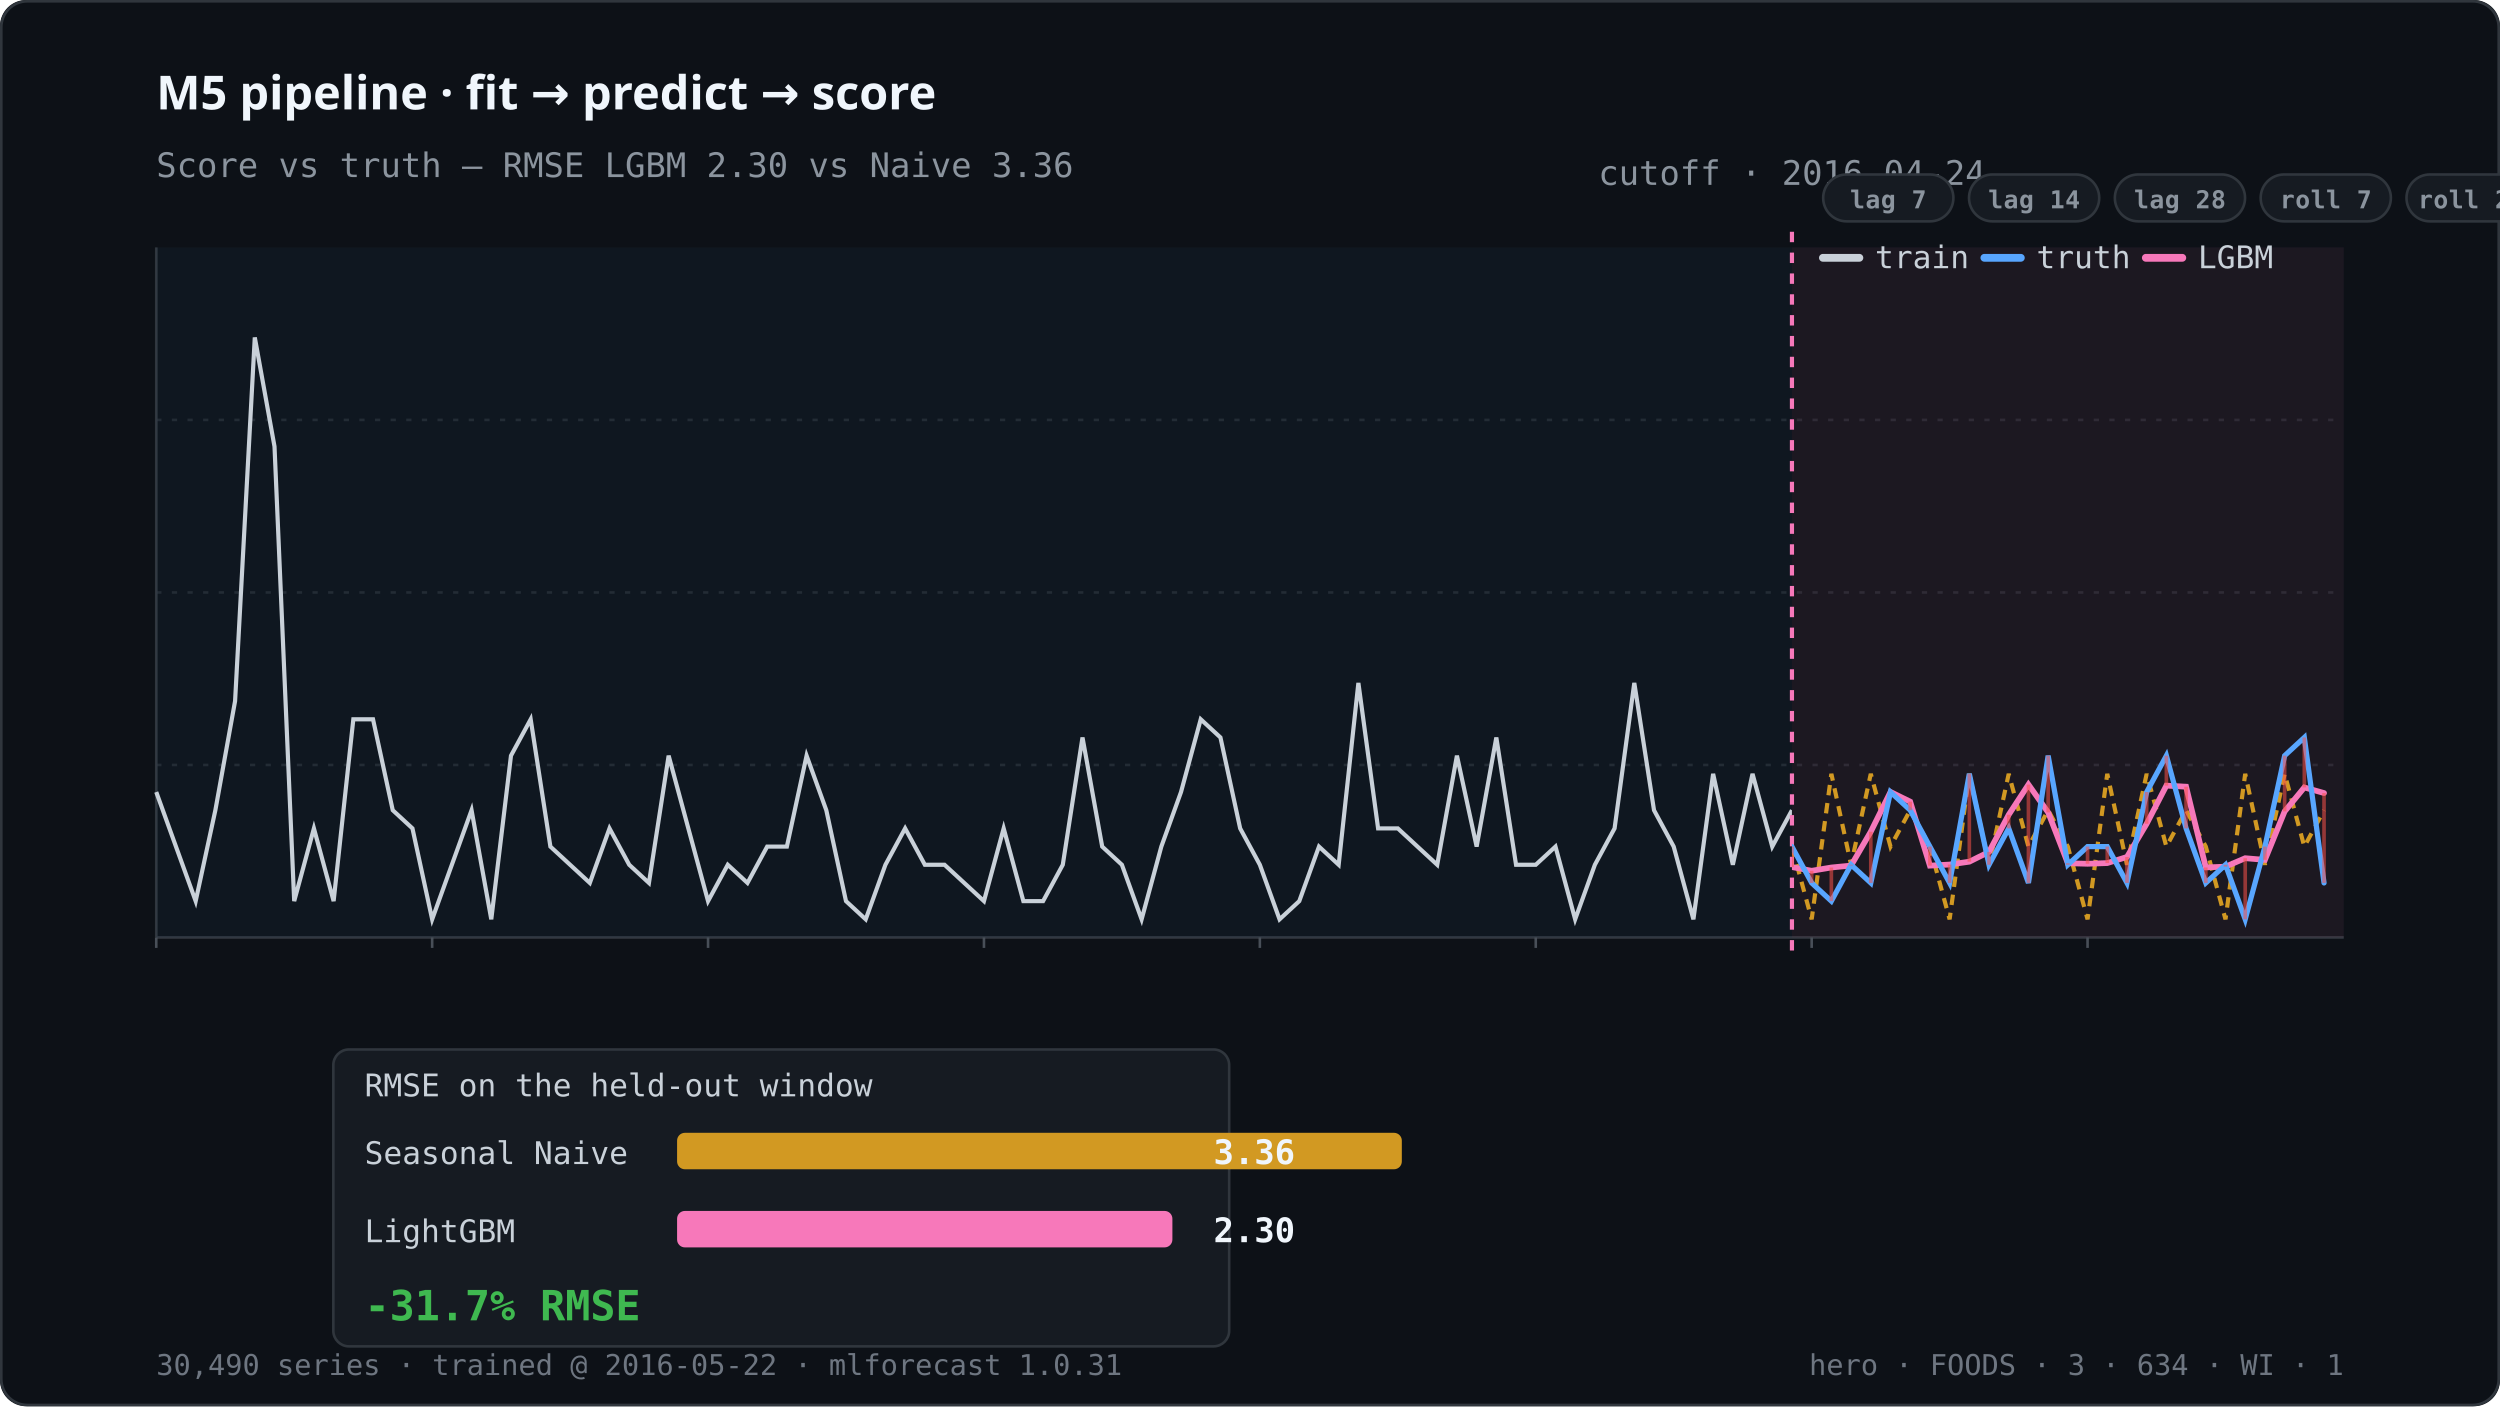
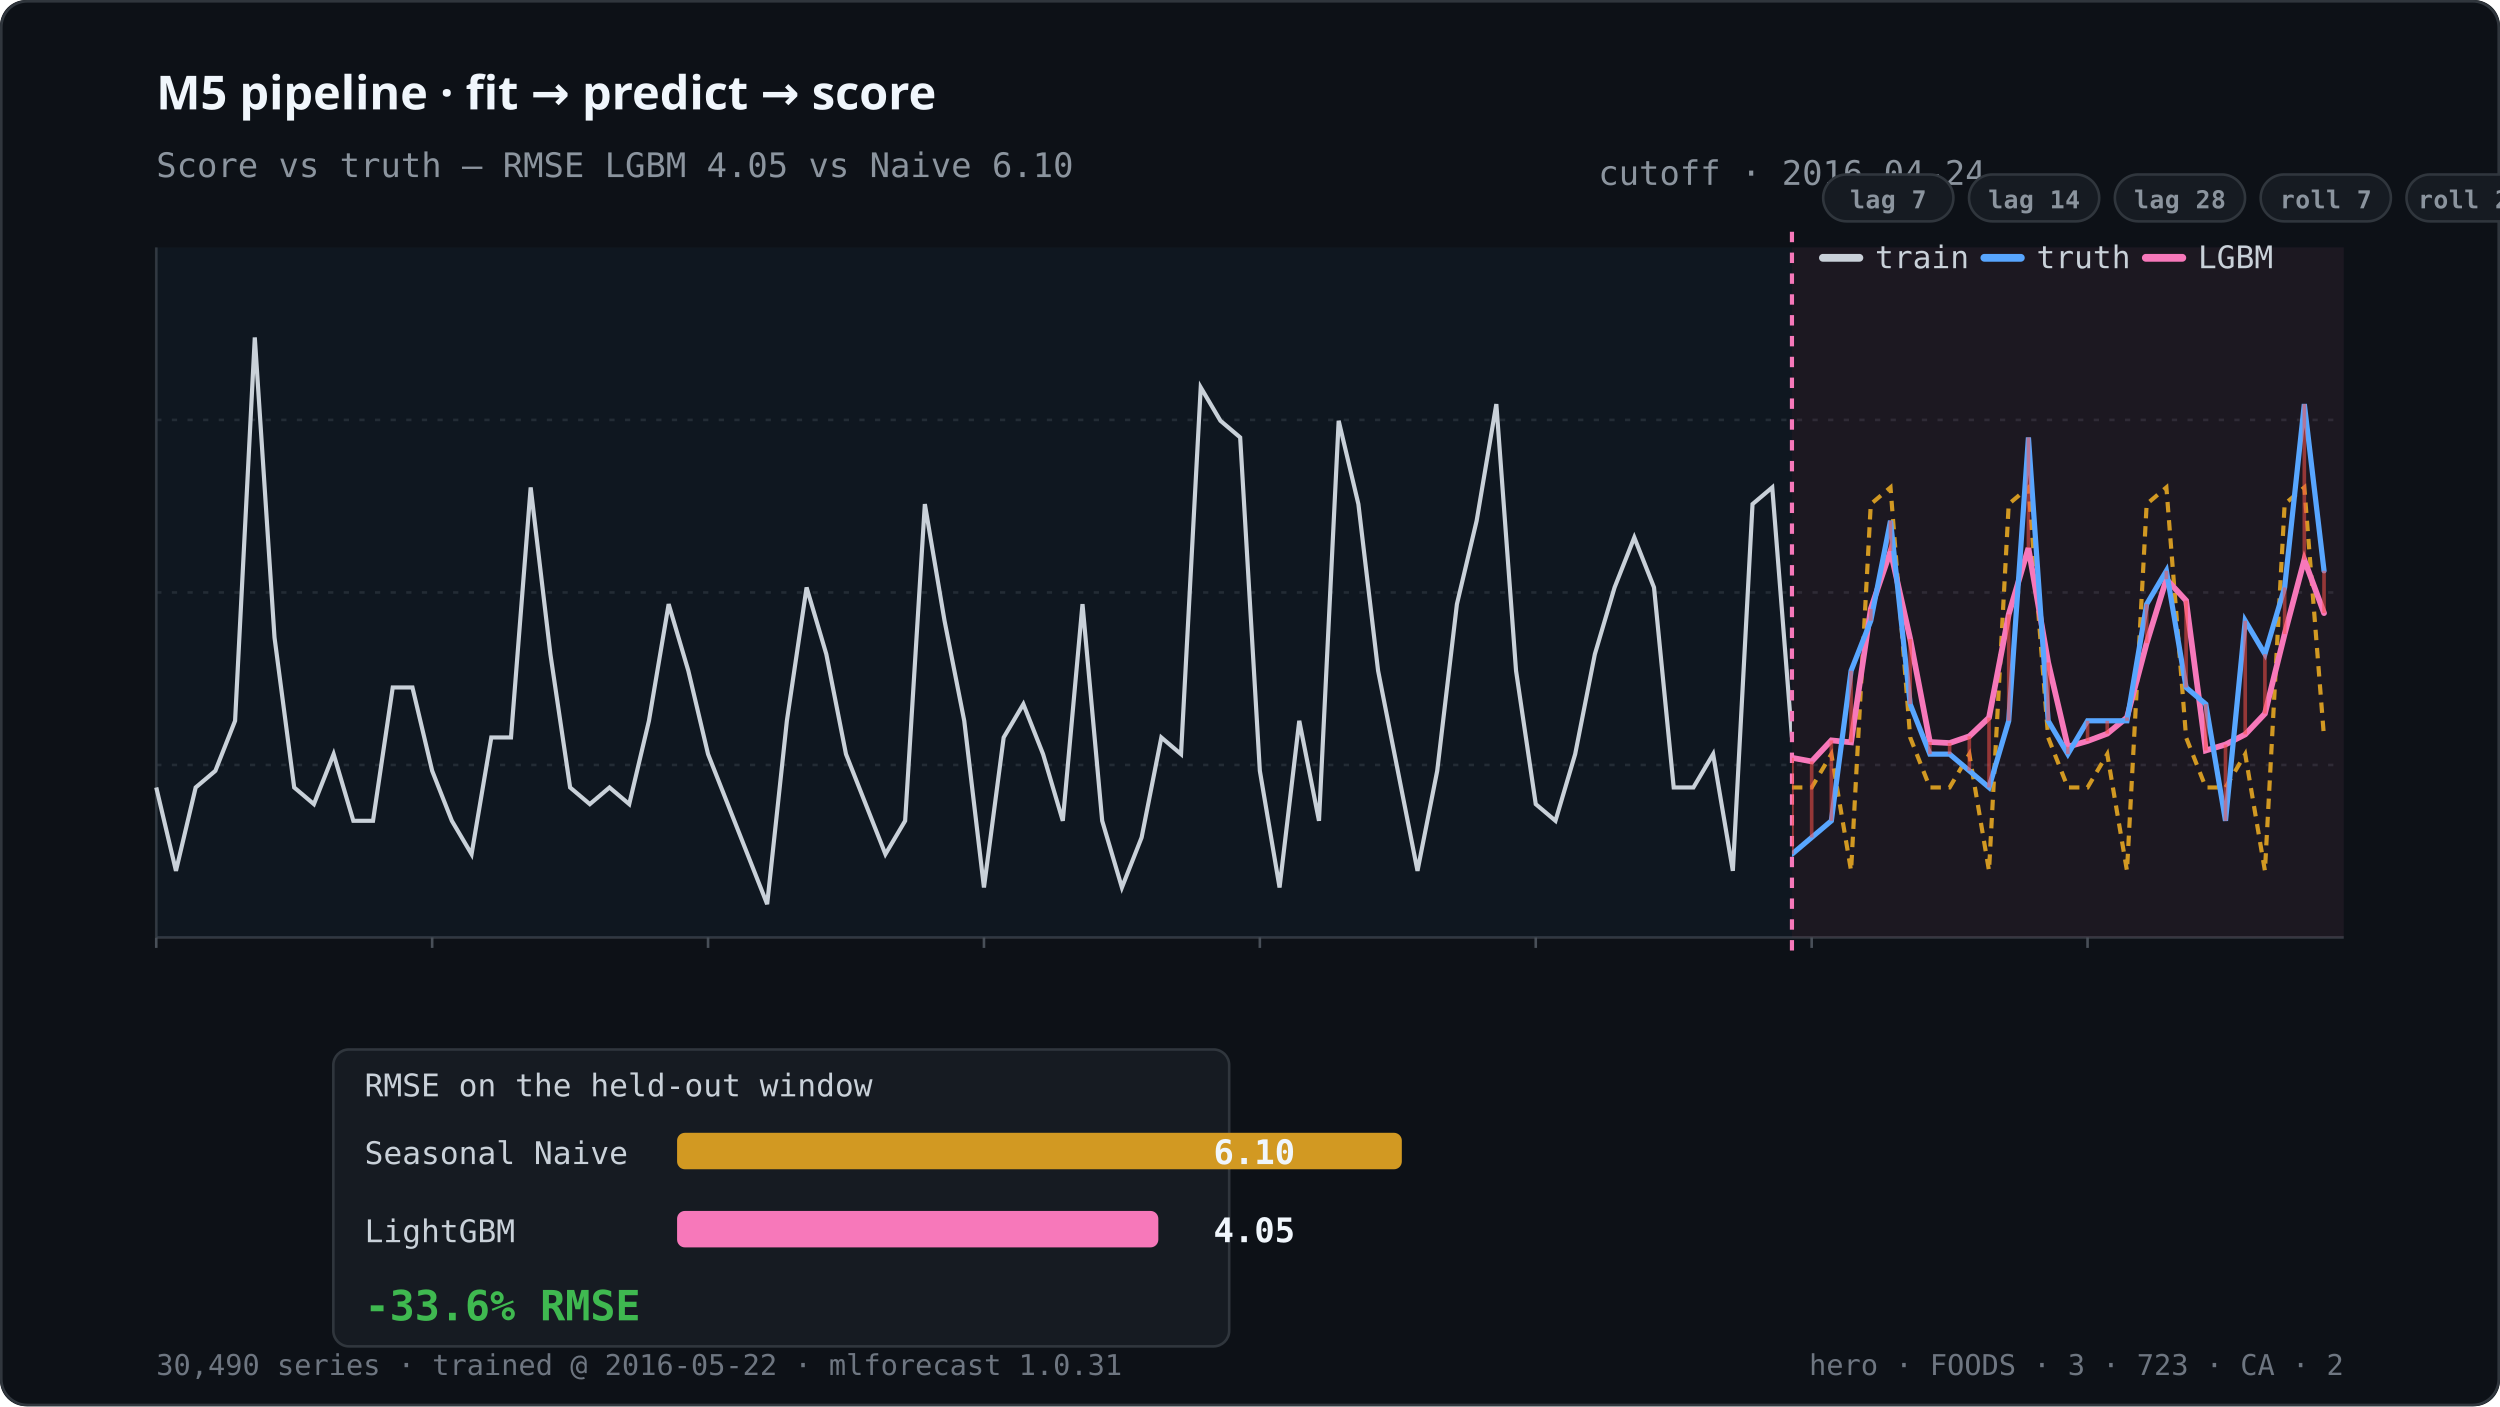
<svg xmlns="http://www.w3.org/2000/svg" viewBox="0 0 960 540" role="img" aria-label="M5 forecasting pipeline animation: training context, rolling-origin CV split, feature build, LightGBM prediction, scoring against held-out truth.">
  <style>
    .panel  { fill: #0d1117; }
    .border { fill: none; stroke: #30363d; stroke-width: 1; }
    .title  { fill: #f0f6fc; font: 600 18px ui-sans-serif, system-ui, sans-serif; }
    .caption{ fill: #8b949e; font: 13px ui-monospace, SFMono-Regular, monospace; }
    .meta   { fill: #6e7681; font: 11px ui-monospace, SFMono-Regular, monospace; }
    .grid   { stroke: #21262d; stroke-width: 1; stroke-dasharray: 2 4; }
    .tick   { stroke: #484f58; stroke-width: 1; }
    .axis   { stroke: #30363d; stroke-width: 1; }
    .train  { stroke: #c9d1d9; stroke-width: 1.6; fill: none; }
    .truth  { stroke: #58a6ff; stroke-width: 2.0; fill: none; stroke-linecap: round; }
    .fc     { stroke: #f778ba; stroke-width: 2.2; fill: none; stroke-linecap: round; }
    .base   { stroke: #d29922; stroke-width: 1.6; fill: none; stroke-dasharray: 4 3; }
    .err    { stroke: #f85149; stroke-width: 1.4; opacity: 0.55; }
    .train-mask { fill: #58a6ff; opacity: 0.04; }
    .test-mask  { fill: #f778ba; opacity: 0.07; }
    .cutoff { stroke: #f778ba; stroke-width: 1.6; stroke-dasharray: 4 4; }
    .legend-sw { stroke-width: 3; stroke-linecap: round; }
    .legend-tx { fill: #c9d1d9; font: 12px ui-monospace, SFMono-Regular, monospace; }
    .pill rect { fill: #161b22; stroke: #30363d; stroke-width: 1; }
    .pill text { fill: #8b949e; font: 600 9.5px ui-monospace, SFMono-Regular, monospace; letter-spacing: .02em; }
    .lb-bg  { fill: #161b22; stroke: #30363d; stroke-width: 1; }
    .lb-bar-base { fill: #d29922; }
    .lb-bar-lgbm { fill: #f778ba; }
    .lb-label { fill: #c9d1d9; font: 12px ui-monospace, SFMono-Regular, monospace; }
    .lb-num { fill: #f0f6fc; font: 600 13px ui-monospace, SFMono-Regular, monospace; }
    .lift-ok { fill: #3fb950; font: 700 16px ui-monospace, SFMono-Regular, monospace; }
    .lift-bad{ fill: #f85149; font: 700 16px ui-monospace, SFMono-Regular, monospace; }
  </style>
  <defs>
    <clipPath id="reveal-train">
      <rect x="58" y="91" height="273" width="630.1">
        <animate attributeName="width" values="0;0;630.1;630.1;630.1" keyTimes="0;0.129;0.214;0.996;1" dur="14.0s" repeatCount="indefinite" />
      </rect>
    </clipPath>
    <clipPath id="reveal-fc">
      <rect x="688.11" y="91" height="273" width="213.9">
        <animate attributeName="width" values="0;0;213.9;213.9;213.9" keyTimes="0;0.464;0.571;0.996;1" dur="14.0s" repeatCount="indefinite" />
      </rect>
    </clipPath>
    <clipPath id="reveal-truth">
      <rect x="688.11" y="91" height="273" width="213.9">
        <animate attributeName="width" values="0;0;213.9;213.9;213.9" keyTimes="0;0.607;0.693;0.996;1" dur="14.0s" repeatCount="indefinite" />
      </rect>
    </clipPath>
  </defs>
  <rect class="panel" width="960" height="540" rx="10" />
  <rect class="border" x="0.5" y="0.5" width="959" height="539" rx="10" />
  <text class="title" x="60" y="42">M5 pipeline · fit → predict → score</text>
  <text class="meta" x="60" y="528">30,490 series  ·  trained @ 2016-05-22  ·  mlforecast 1.0.31</text>
-   <text class="meta" x="900" y="528" text-anchor="end">hero · FOODS · 3 · 634 · WI · 1</text>
+   <text class="meta" x="900" y="528" text-anchor="end">hero · FOODS · 3 · 723 · CA · 2</text>
  <text x="60" y="68" class="caption" opacity="0">30,490 series · pick one
              <animate attributeName="opacity" values="0;1;1;0" keyTimes="0;0.014;0.114;0.129" dur="14.0s" repeatCount="indefinite" />
  </text>
-   <text x="60" y="68" class="caption" opacity="0">Training context — last 84 days of FOODS · 3 · 634 · WI · 1
+   <text x="60" y="68" class="caption" opacity="0">Training context — last 84 days of FOODS · 3 · 723 · CA · 2
              <animate attributeName="opacity" values="0;1;1;0" keyTimes="0;0.143;0.2;0.214" dur="14.0s" repeatCount="indefinite" />
  </text>
  <text x="60" y="68" class="caption" opacity="0">Rolling-origin CV: hold out h=28 days
              <animate attributeName="opacity" values="0;1;1;0" keyTimes="0;0.229;0.307;0.321" dur="14.0s" repeatCount="indefinite" />
  </text>
  <text x="60" y="68" class="caption" opacity="0">Build features at the cutoff: 8 columns
              <animate attributeName="opacity" values="0;1;1;0" keyTimes="0;0.336;0.45;0.464" dur="14.0s" repeatCount="indefinite" />
  </text>
  <text x="60" y="68" class="caption" opacity="0">Fit LightGBM (Tweedie) — global model across all series
              <animate attributeName="opacity" values="0;1;1;0" keyTimes="0;0.479;0.557;0.571" dur="14.0s" repeatCount="indefinite" />
  </text>
  <text x="60" y="68" class="caption" opacity="0">Predict 28 days from 2016-04-24
              <animate attributeName="opacity" values="0;1;1;0" keyTimes="0;0.586;0.7;0.714" dur="14.0s" repeatCount="indefinite" />
  </text>
-   <text x="60" y="68" class="caption" opacity="1">Score vs truth — RMSE LGBM 2.30 vs Naive 3.36
+   <text x="60" y="68" class="caption" opacity="1">Score vs truth — RMSE LGBM 4.05 vs Naive 6.10
              <animate attributeName="opacity" values="0;1;1;1" keyTimes="0;0.729;0.986;1" dur="14.0s" repeatCount="indefinite" />
  </text>
  <g>
    <line x1="60" y1="161.25" x2="900" y2="161.25" class="grid" />
    <line x1="60" y1="227.50" x2="900" y2="227.50" class="grid" />
    <line x1="60" y1="293.75" x2="900" y2="293.75" class="grid" />
    <line x1="60" y1="95" x2="60" y2="360" class="axis" />
    <line x1="60" y1="360" x2="900" y2="360" class="axis" />
    <line x1="60.00" y1="360" x2="60.00" y2="364" class="tick" />
    <line x1="165.95" y1="360" x2="165.95" y2="364" class="tick" />
    <line x1="271.89" y1="360" x2="271.89" y2="364" class="tick" />
    <line x1="377.84" y1="360" x2="377.84" y2="364" class="tick" />
    <line x1="483.78" y1="360" x2="483.78" y2="364" class="tick" />
    <line x1="589.73" y1="360" x2="589.73" y2="364" class="tick" />
    <line x1="695.68" y1="360" x2="695.68" y2="364" class="tick" />
    <line x1="801.62" y1="360" x2="801.62" y2="364" class="tick" />
  </g>
  <g class="train-mask" opacity="1">
    <rect x="60" y="95" width="628.11" height="265" />
    <animate attributeName="opacity" values="0;0;1;1;1" keyTimes="0;0.214;0.25;0.996;1" dur="14.0s" repeatCount="indefinite" />
  </g>
  <g class="test-mask" opacity="1">
    <rect x="688.11" y="95" width="211.89" height="265" />
    <animate attributeName="opacity" values="0;0;1;1;1" keyTimes="0;0.229;0.264;0.996;1" dur="14.0s" repeatCount="indefinite" />
  </g>
  <g clip-path="url(#reveal-train)">
-     <polyline class="train" points="60.00,304.14 67.57,325.09 75.14,346.03 82.70,311.12 90.27,269.22 97.84,129.57 105.41,171.46 112.97,346.03 120.54,318.10 128.11,346.03 135.68,276.21 143.24,276.21 150.81,311.12 158.38,318.10 165.95,353.02 173.51,332.07 181.08,311.12 188.65,353.02 196.22,290.17 203.78,276.21 211.35,325.09 218.92,332.07 226.49,339.05 234.05,318.10 241.62,332.07 249.19,339.05 256.76,290.17 264.32,318.10 271.89,346.03 279.46,332.07 287.03,339.05 294.59,325.09 302.16,325.09 309.73,290.17 317.30,311.12 324.86,346.03 332.43,353.02 340.00,332.07 347.57,318.10 355.14,332.07 362.70,332.07 370.27,339.05 377.84,346.03 385.41,318.10 392.97,346.03 400.54,346.03 408.11,332.07 415.68,283.19 423.24,325.09 430.81,332.07 438.38,353.02 445.95,325.09 453.51,304.14 461.08,276.21 468.65,283.19 476.22,318.10 483.78,332.07 491.35,353.02 498.92,346.03 506.49,325.09 514.05,332.07 521.62,262.24 529.19,318.10 536.76,318.10 544.32,325.09 551.89,332.07 559.46,290.17 567.03,325.09 574.59,283.19 582.16,332.07 589.73,332.07 597.30,325.09 604.86,353.02 612.43,332.07 620.00,318.10 627.57,262.24 635.14,311.12 642.70,325.09 650.27,353.02 657.84,297.15 665.41,332.07 672.97,297.15 680.54,325.09 688.11,311.12" />
+     <polyline class="train" points="60.00,302.39 67.57,334.40 75.14,302.39 82.70,295.99 90.27,276.79 97.84,129.57 105.41,244.78 112.97,302.39 120.54,308.79 128.11,289.59 135.68,315.19 143.24,315.19 150.81,263.99 158.38,263.99 165.95,295.99 173.51,315.19 181.08,328.00 188.65,283.19 196.22,283.19 203.78,187.17 211.35,251.18 218.92,302.39 226.49,308.79 234.05,302.39 241.62,308.79 249.19,276.79 256.76,231.98 264.32,257.58 271.89,289.59 279.46,308.79 287.03,328.00 294.59,347.20 302.16,276.79 309.73,225.58 317.30,251.18 324.86,289.59 332.43,308.79 340.00,328.00 347.57,315.19 355.14,193.57 362.70,238.38 370.27,276.79 377.84,340.80 385.41,283.19 392.97,270.39 400.54,289.59 408.11,315.19 415.68,231.98 423.24,315.19 430.81,340.80 438.38,321.59 445.95,283.19 453.51,289.59 461.08,148.77 468.65,161.57 476.22,167.97 483.78,295.99 491.35,340.80 498.92,276.79 506.49,315.19 514.05,161.57 521.62,193.57 529.19,257.58 536.76,295.99 544.32,334.40 551.89,295.99 559.46,231.98 567.03,199.98 574.59,155.17 582.16,257.58 589.73,308.79 597.30,315.19 604.86,289.59 612.43,251.18 620.00,225.58 627.57,206.38 635.14,225.58 642.70,302.39 650.27,302.39 657.84,289.59 665.41,334.40 672.97,193.57 680.54,187.17 688.11,283.19" />
  </g>
  <g opacity="1">
    <line class="cutoff" x1="688.11" y1="89" x2="688.11" y2="366" />
    <text class="caption" x="688.11" y="71" text-anchor="middle">cutoff · 2016-04-24</text>
    <animate attributeName="opacity" values="0;0;1;1;1" keyTimes="0;0.214;0.257;0.996;1" dur="14.0s" repeatCount="indefinite" />
  </g>
  <g class="pill" opacity="1">
    <rect x="700.1" y="67.0" width="50" height="18" rx="9" />
    <text x="725.1" y="80.0" text-anchor="middle">lag 7</text>
    <animate attributeName="opacity" values="0;0;0;1;1;1;1" keyTimes="0;0.3;0.321;0.357;0.679;0.996;1" dur="14.0s" repeatCount="indefinite" />
  </g>
  <g class="pill" opacity="1">
    <rect x="756.1" y="67.0" width="50" height="18" rx="9" />
    <text x="781.1" y="80.0" text-anchor="middle">lag 14</text>
    <animate attributeName="opacity" values="0;0;0;1;1;1;1" keyTimes="0;0.3;0.326;0.361;0.679;0.996;1" dur="14.0s" repeatCount="indefinite" />
  </g>
  <g class="pill" opacity="1">
    <rect x="812.1" y="67.0" width="50" height="18" rx="9" />
    <text x="837.1" y="80.0" text-anchor="middle">lag 28</text>
    <animate attributeName="opacity" values="0;0;0;1;1;1;1" keyTimes="0;0.3;0.33;0.366;0.679;0.996;1" dur="14.0s" repeatCount="indefinite" />
  </g>
  <g class="pill" opacity="1">
    <rect x="868.1" y="67.0" width="50" height="18" rx="9" />
    <text x="893.1" y="80.0" text-anchor="middle">roll 7</text>
    <animate attributeName="opacity" values="0;0;0;1;1;1;1" keyTimes="0;0.3;0.334;0.37;0.679;0.996;1" dur="14.0s" repeatCount="indefinite" />
  </g>
  <g class="pill" opacity="1">
    <rect x="924.1" y="67.0" width="50" height="18" rx="9" />
    <text x="949.1" y="80.0" text-anchor="middle">roll 28</text>
    <animate attributeName="opacity" values="0;0;0;1;1;1;1" keyTimes="0;0.3;0.339;0.374;0.679;0.996;1" dur="14.0s" repeatCount="indefinite" />
  </g>
  <g class="pill" opacity="1">
    <rect x="980.1" y="67.0" width="50" height="18" rx="9" />
    <text x="1005.1" y="80.0" text-anchor="middle">price</text>
    <animate attributeName="opacity" values="0;0;0;1;1;1;1" keyTimes="0;0.3;0.343;0.379;0.679;0.996;1" dur="14.0s" repeatCount="indefinite" />
  </g>
  <g class="pill" opacity="1">
    <rect x="1036.1" y="67.0" width="50" height="18" rx="9" />
    <text x="1061.1" y="80.0" text-anchor="middle">snap</text>
    <animate attributeName="opacity" values="0;0;0;1;1;1;1" keyTimes="0;0.3;0.347;0.383;0.679;0.996;1" dur="14.0s" repeatCount="indefinite" />
  </g>
  <g class="pill" opacity="1">
    <rect x="1092.1" y="67.0" width="50" height="18" rx="9" />
    <text x="1117.1" y="80.0" text-anchor="middle">is_event</text>
    <animate attributeName="opacity" values="0;0;0;1;1;1;1" keyTimes="0;0.3;0.351;0.387;0.679;0.996;1" dur="14.0s" repeatCount="indefinite" />
  </g>
  <g clip-path="url(#reveal-fc)">
-     <polyline class="base" points="688.11,325.09 695.68,353.02 703.24,297.15 710.81,332.07 718.38,297.15 725.95,325.09 733.51,311.12 741.08,325.09 748.65,353.02 756.22,297.15 763.78,332.07 771.35,297.15 778.92,325.09 786.49,311.12 794.05,325.09 801.62,353.02 809.19,297.15 816.76,332.07 824.32,297.15 831.89,325.09 839.46,311.12 847.03,325.09 854.59,353.02 862.16,297.15 869.73,332.07 877.30,297.15 884.86,325.09 892.43,311.12" />
-     <polyline class="fc" points="688.11,332.95 695.68,334.38 703.24,333.12 710.81,332.38 718.38,319.37 725.95,304.10 733.51,307.83 741.08,332.41 748.65,331.98 756.22,330.89 763.78,327.12 771.35,312.85 778.92,301.27 786.49,311.97 794.05,331.48 801.62,331.69 809.19,331.42 816.76,329.07 824.32,316.32 831.89,301.68 839.46,302.10 847.03,333.09 854.59,332.80 862.16,329.55 869.73,330.19 877.30,311.58 884.86,302.38 892.43,304.53" />
+     <polyline class="base" points="688.11,302.39 695.68,302.39 703.24,289.59 710.81,334.40 718.38,193.57 725.95,187.17 733.51,283.19 741.08,302.39 748.65,302.39 756.22,289.59 763.78,334.40 771.35,193.57 778.92,187.17 786.49,283.19 794.05,302.39 801.62,302.39 809.19,289.59 816.76,334.40 824.32,193.57 831.89,187.17 839.46,283.19 847.03,302.39 854.59,302.39 862.16,289.59 869.73,334.40 877.30,193.57 884.86,187.17 892.43,283.19" />
+     <polyline class="fc" points="688.11,290.99 695.68,292.39 703.24,284.30 710.81,285.06 718.38,233.82 725.95,211.57 733.51,245.35 741.08,284.93 748.65,285.33 756.22,282.73 763.78,275.55 771.35,235.92 778.92,210.45 786.49,254.38 794.05,286.76 801.62,284.56 809.19,281.73 816.76,275.49 824.32,246.96 831.89,222.41 839.46,230.62 847.03,288.18 854.59,285.90 862.16,282.02 869.73,274.04 877.30,243.48 884.86,214.94 892.43,235.43" />
  </g>
  <g clip-path="url(#reveal-truth)">
-     <polyline class="truth" points="688.11,325.09 695.68,339.05 703.24,346.03 710.81,332.07 718.38,339.05 725.95,304.14 733.51,311.12 741.08,325.09 748.65,339.05 756.22,297.15 763.78,332.07 771.35,318.10 778.92,339.05 786.49,290.17 794.05,332.07 801.62,325.09 809.19,325.09 816.76,339.05 824.32,304.14 831.89,290.17 839.46,318.10 847.03,339.05 854.59,332.07 862.16,353.02 869.73,325.09 877.30,290.17 884.86,283.19 892.43,339.05" />
-     <line x1="688.11" y1="325.09" x2="688.11" y2="332.95" class="err" />
-     <line x1="695.68" y1="339.05" x2="695.68" y2="334.38" class="err" />
-     <line x1="703.24" y1="346.03" x2="703.24" y2="333.12" class="err" />
-     <line x1="710.81" y1="332.07" x2="710.81" y2="332.38" class="err" />
-     <line x1="718.38" y1="339.05" x2="718.38" y2="319.37" class="err" />
-     <line x1="725.95" y1="304.14" x2="725.95" y2="304.10" class="err" />
-     <line x1="733.51" y1="311.12" x2="733.51" y2="307.83" class="err" />
-     <line x1="741.08" y1="325.09" x2="741.08" y2="332.41" class="err" />
-     <line x1="748.65" y1="339.05" x2="748.65" y2="331.98" class="err" />
-     <line x1="756.22" y1="297.15" x2="756.22" y2="330.89" class="err" />
-     <line x1="763.78" y1="332.07" x2="763.78" y2="327.12" class="err" />
-     <line x1="771.35" y1="318.10" x2="771.35" y2="312.85" class="err" />
-     <line x1="778.92" y1="339.05" x2="778.92" y2="301.27" class="err" />
-     <line x1="786.49" y1="290.17" x2="786.49" y2="311.97" class="err" />
-     <line x1="794.05" y1="332.07" x2="794.05" y2="331.48" class="err" />
-     <line x1="801.62" y1="325.09" x2="801.62" y2="331.69" class="err" />
-     <line x1="809.19" y1="325.09" x2="809.19" y2="331.42" class="err" />
-     <line x1="816.76" y1="339.05" x2="816.76" y2="329.07" class="err" />
-     <line x1="824.32" y1="304.14" x2="824.32" y2="316.32" class="err" />
-     <line x1="831.89" y1="290.17" x2="831.89" y2="301.68" class="err" />
-     <line x1="839.46" y1="318.10" x2="839.46" y2="302.10" class="err" />
-     <line x1="847.03" y1="339.05" x2="847.03" y2="333.09" class="err" />
-     <line x1="854.59" y1="332.07" x2="854.59" y2="332.80" class="err" />
-     <line x1="862.16" y1="353.02" x2="862.16" y2="329.55" class="err" />
-     <line x1="869.73" y1="325.09" x2="869.73" y2="330.19" class="err" />
-     <line x1="877.30" y1="290.17" x2="877.30" y2="311.58" class="err" />
-     <line x1="884.86" y1="283.19" x2="884.86" y2="302.38" class="err" />
-     <line x1="892.43" y1="339.05" x2="892.43" y2="304.53" class="err" />
+     <polyline class="truth" points="688.11,328.00 695.68,321.59 703.24,315.19 710.81,257.58 718.38,238.38 725.95,199.98 733.51,270.39 741.08,289.59 748.65,289.59 756.22,295.99 763.78,302.39 771.35,276.79 778.92,167.97 786.49,276.79 794.05,289.59 801.62,276.79 809.19,276.79 816.76,276.79 824.32,231.98 831.89,219.18 839.46,263.99 847.03,270.39 854.59,315.19 862.16,238.38 869.73,251.18 877.30,225.58 884.86,155.17 892.43,219.18" />
+     <line x1="688.11" y1="328.00" x2="688.11" y2="290.99" class="err" />
+     <line x1="695.68" y1="321.59" x2="695.68" y2="292.39" class="err" />
+     <line x1="703.24" y1="315.19" x2="703.24" y2="284.30" class="err" />
+     <line x1="710.81" y1="257.58" x2="710.81" y2="285.06" class="err" />
+     <line x1="718.38" y1="238.38" x2="718.38" y2="233.82" class="err" />
+     <line x1="725.95" y1="199.98" x2="725.95" y2="211.57" class="err" />
+     <line x1="733.51" y1="270.39" x2="733.51" y2="245.35" class="err" />
+     <line x1="741.08" y1="289.59" x2="741.08" y2="284.93" class="err" />
+     <line x1="748.65" y1="289.59" x2="748.65" y2="285.33" class="err" />
+     <line x1="756.22" y1="295.99" x2="756.22" y2="282.73" class="err" />
+     <line x1="763.78" y1="302.39" x2="763.78" y2="275.55" class="err" />
+     <line x1="771.35" y1="276.79" x2="771.35" y2="235.92" class="err" />
+     <line x1="778.92" y1="167.97" x2="778.92" y2="210.45" class="err" />
+     <line x1="786.49" y1="276.79" x2="786.49" y2="254.38" class="err" />
+     <line x1="794.05" y1="289.59" x2="794.05" y2="286.76" class="err" />
+     <line x1="801.62" y1="276.79" x2="801.62" y2="284.56" class="err" />
+     <line x1="809.19" y1="276.79" x2="809.19" y2="281.73" class="err" />
+     <line x1="816.76" y1="276.79" x2="816.76" y2="275.49" class="err" />
+     <line x1="824.32" y1="231.98" x2="824.32" y2="246.96" class="err" />
+     <line x1="831.89" y1="219.18" x2="831.89" y2="222.41" class="err" />
+     <line x1="839.46" y1="263.99" x2="839.46" y2="230.62" class="err" />
+     <line x1="847.03" y1="270.39" x2="847.03" y2="288.18" class="err" />
+     <line x1="854.59" y1="315.19" x2="854.59" y2="285.90" class="err" />
+     <line x1="862.16" y1="238.38" x2="862.16" y2="282.02" class="err" />
+     <line x1="869.73" y1="251.18" x2="869.73" y2="274.04" class="err" />
+     <line x1="877.30" y1="225.58" x2="877.30" y2="243.48" class="err" />
+     <line x1="884.86" y1="155.17" x2="884.86" y2="214.94" class="err" />
+     <line x1="892.43" y1="219.18" x2="892.43" y2="235.43" class="err" />
  </g>
  <g transform="translate(700,99)">
    <line class="legend-sw" x1="0" y1="0" x2="14" y2="0" stroke="#c9d1d9" />
    <text class="legend-tx" x="20" y="4">train</text>
    <line class="legend-sw" x1="62" y1="0" x2="76" y2="0" stroke="#58a6ff" />
    <text class="legend-tx" x="82" y="4">truth</text>
    <line class="legend-sw" x1="124" y1="0" x2="138" y2="0" stroke="#f778ba" />
    <text class="legend-tx" x="144" y="4">LGBM</text>
  </g>
  <g transform="translate(140,415)" opacity="1">
    <animate attributeName="opacity" values="0;0;1;1;1" keyTimes="0;0.714;0.764;0.996;1" dur="14.0s" repeatCount="indefinite" />
    <rect class="lb-bg" x="-12" y="-12" width="344" height="114" rx="6" />
    <text class="lb-label" x="0" y="6">RMSE on the held-out window</text>
    <text class="lb-label" x="0" y="32">Seasonal Naive</text>
    <rect class="lb-bar-base" x="120" y="20" rx="3" height="14" width="278.3">
      <animate attributeName="width" values="0;0;278.3;278.3;278.3" keyTimes="0;0.743;0.814;0.996;1" dur="14.0s" repeatCount="indefinite" />
    </rect>
-     <text class="lb-num" x="326" y="32">3.36</text>
+     <text class="lb-num" x="326" y="32">6.10</text>
    <text class="lb-label" x="0" y="62">LightGBM</text>
-     <rect class="lb-bar-lgbm" x="120" y="50" rx="3" height="14" width="190.2">
-       <animate attributeName="width" values="0;0;190.2;190.2;190.2" keyTimes="0;0.757;0.829;0.996;1" dur="14.0s" repeatCount="indefinite" />
+     <rect class="lb-bar-lgbm" x="120" y="50" rx="3" height="14" width="184.8">
+       <animate attributeName="width" values="0;0;184.8;184.8;184.8" keyTimes="0;0.757;0.829;0.996;1" dur="14.0s" repeatCount="indefinite" />
    </rect>
-     <text class="lb-num" x="326" y="62">2.30</text>
-     <text class="lift-ok" x="0" y="92">-31.7% RMSE</text>
+     <text class="lb-num" x="326" y="62">4.05</text>
+     <text class="lift-ok" x="0" y="92">-33.6% RMSE</text>
  </g>
</svg>
